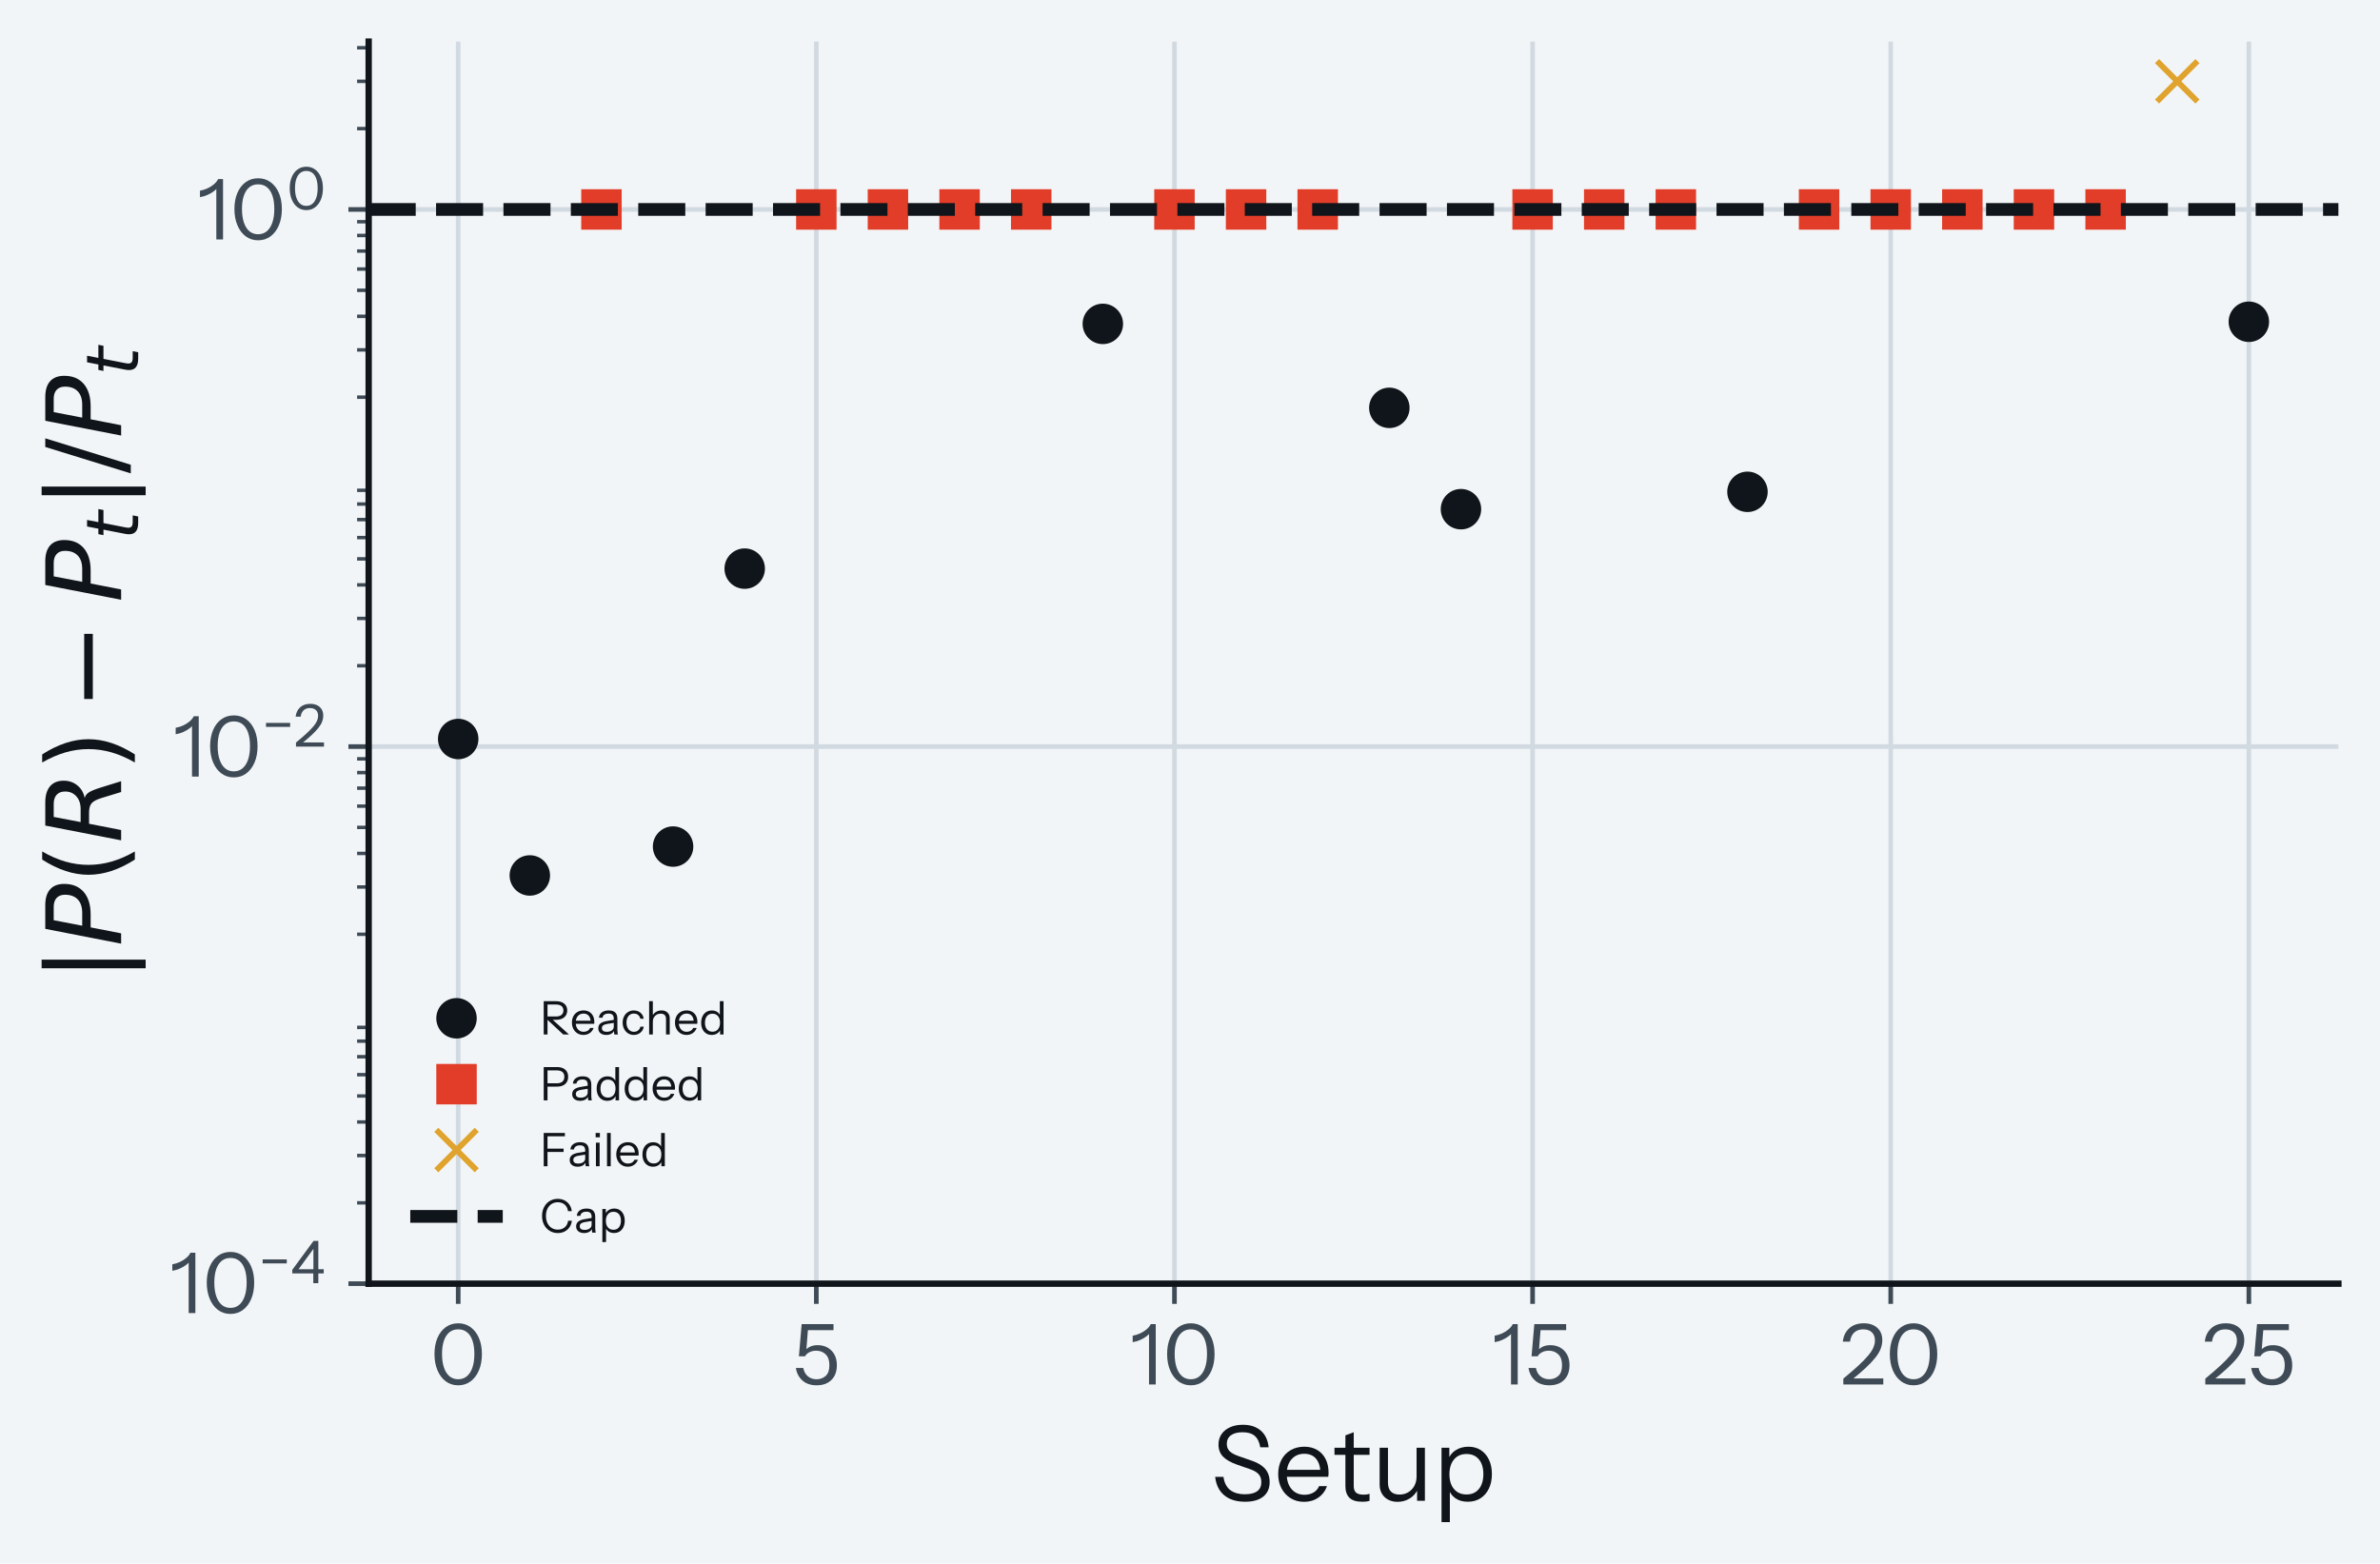
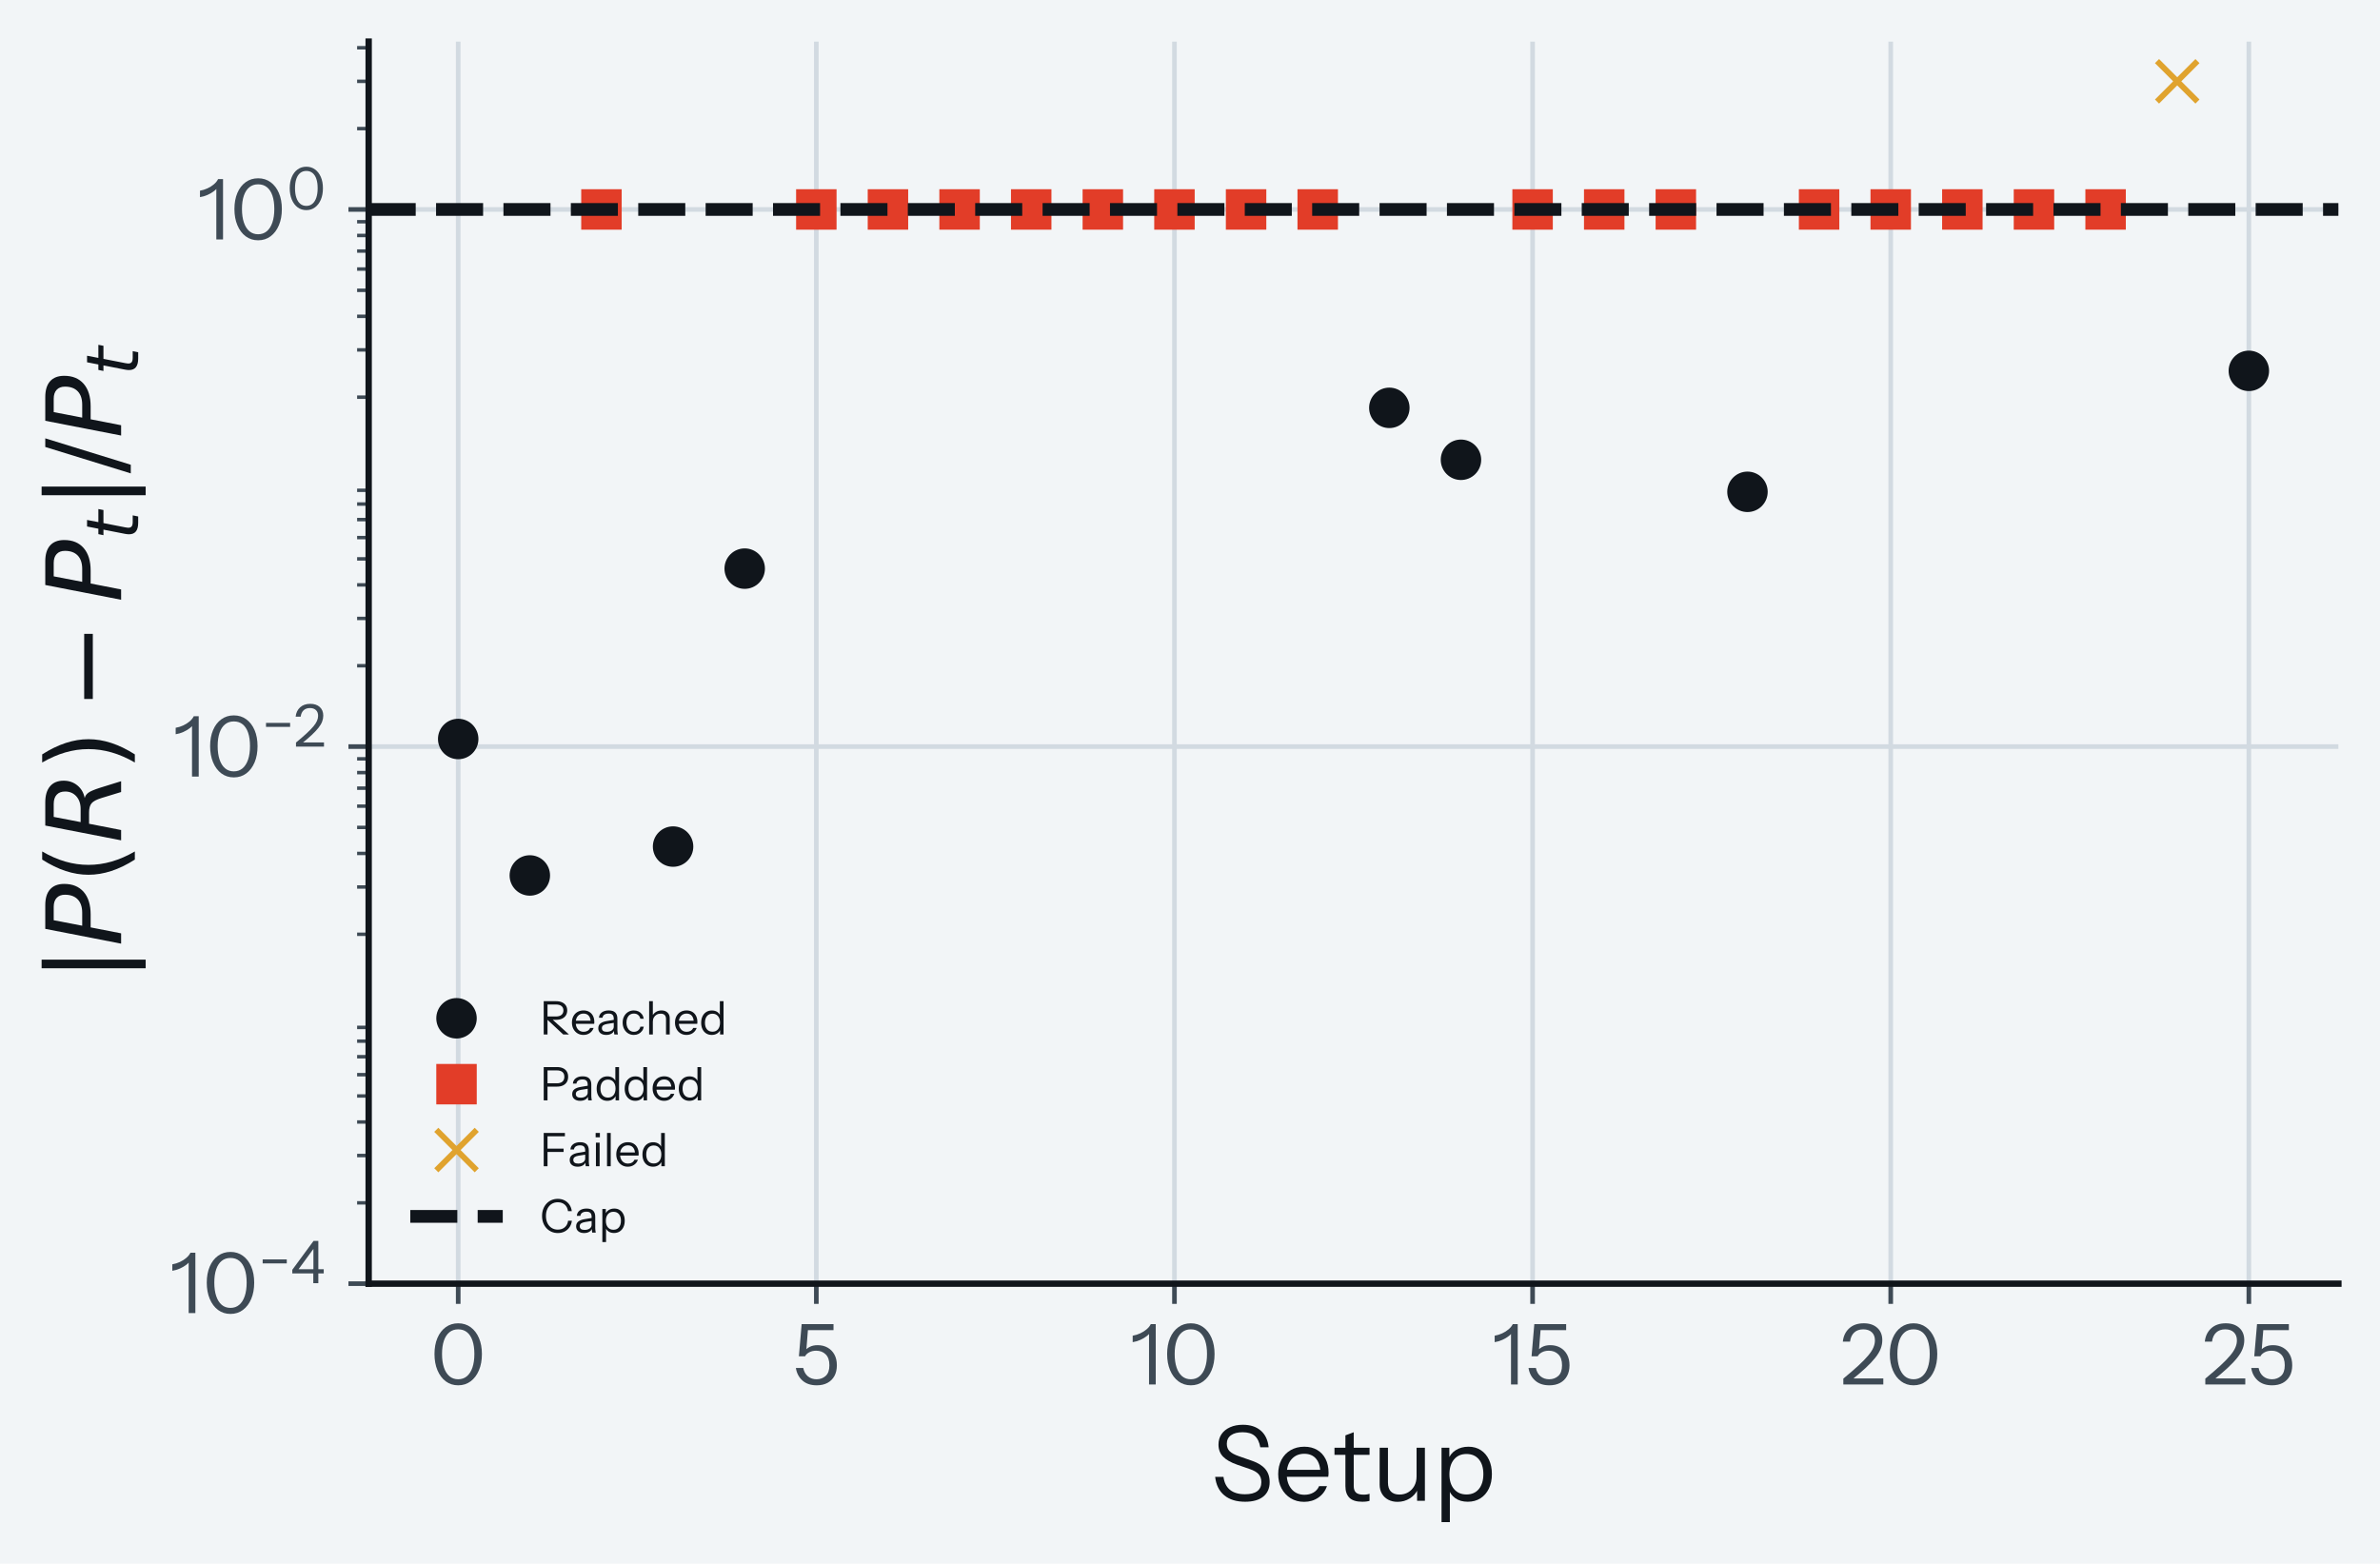
<svg xmlns="http://www.w3.org/2000/svg" xmlns:xlink="http://www.w3.org/1999/xlink" width="411.779pt" height="270.576pt" viewBox="0 0 411.779 270.576" version="1.1">
  <defs>
    <style type="text/css">*{stroke-linejoin: round; stroke-linecap: butt}</style>
  </defs>
  <g id="figure_1">
    <g id="patch_1">
      <path d="M 0 270.576  L 411.779 270.576  L 411.779 0  L 0 0  z " style="fill: #f2f5f7" />
    </g>
    <g id="axes_1">
      <g id="patch_2">
        <path d="M 63.785 222.116  L 404.579 222.116  L 404.579 7.2  L 63.785 7.2  z " style="fill: #f2f5f7" />
      </g>
      <g id="matplotlib.axis_1">
        <g id="xtick_1">
          <g id="line2d_1">
            <path d="M 79.276 222.116  L 79.276 7.2  " clip-path="url(#p73567a2a23)" style="fill: none; stroke: #d2dae1; stroke-width: 0.8; stroke-linecap: square" />
          </g>
          <g id="line2d_2">
            <defs>
              <path id="m2a301ba8c9" d="M 0 0  L 0 3.5  " style="stroke: #3e4a55; stroke-width: 0.8" />
            </defs>
            <g>
              <use xlink:href="#m2a301ba8c9" x="79.276" y="222.116" style="fill: #3e4a55; stroke: #3e4a55; stroke-width: 0.8" />
            </g>
          </g>
          <g id="text_1">
            <g style="fill: #3e4a55" transform="translate(74.44758 239.5564) scale(0.145 -0.145)">
              <defs>
                <path id="InstrumentSans-Regular-30" d="M 2131 -64  Q 1587 -64 1180 240  Q 774 544 547 1085  Q 320 1626 320 2323  Q 320 3021 544 3549  Q 768 4077 1177 4374  Q 1587 4672 2131 4672  Q 2675 4672 3081 4374  Q 3488 4077 3715 3549  Q 3942 3021 3942 2323  Q 3942 1619 3715 1081  Q 3488 544 3081 240  Q 2675 -64 2131 -64  z M 2131 397  Q 2522 397 2797 630  Q 3072 864 3219 1296  Q 3366 1728 3366 2330  Q 3366 2925 3222 3347  Q 3078 3770 2803 3990  Q 2528 4211 2131 4211  Q 1734 4211 1459 3987  Q 1184 3763 1040 3344  Q 896 2925 896 2330  Q 896 1728 1043 1293  Q 1190 858 1465 627  Q 1741 397 2131 397  z " transform="scale(0.015625)" />
              </defs>
              <use xlink:href="#InstrumentSans-Regular-30" />
            </g>
          </g>
        </g>
        <g id="xtick_2">
          <g id="line2d_3">
            <path d="M 141.238 222.116  L 141.238 7.2  " clip-path="url(#p73567a2a23)" style="fill: none; stroke: #d2dae1; stroke-width: 0.8; stroke-linecap: square" />
          </g>
          <g id="line2d_4">
            <g>
              <use xlink:href="#m2a301ba8c9" x="141.238" y="222.116" style="fill: #3e4a55; stroke: #3e4a55; stroke-width: 0.8" />
            </g>
          </g>
          <g id="text_2">
            <g style="fill: #3e4a55" transform="translate(137.0762 239.5564) scale(0.145 -0.145)">
              <defs>
                <path id="InstrumentSans-Regular-35" d="M 1869 -64  Q 1184 -64 774 304  Q 365 672 275 1261  L 838 1261  Q 922 845 1194 621  Q 1466 397 1856 397  Q 2266 397 2550 653  Q 2835 909 2835 1466  Q 2835 2022 2550 2300  Q 2266 2579 1830 2579  Q 1517 2579 1286 2451  Q 1056 2323 979 2150  L 506 2150  L 717 4608  L 3149 4608  L 3149 4147  L 1030 4147  L 1210 4339  L 1062 2483  L 941 2528  Q 1056 2720 1312 2861  Q 1568 3002 1939 3002  Q 2368 3002 2697 2816  Q 3027 2630 3216 2288  Q 3405 1946 3405 1466  Q 3405 986 3216 643  Q 3027 301 2684 118  Q 2342 -64 1869 -64  z " transform="scale(0.015625)" />
              </defs>
              <use xlink:href="#InstrumentSans-Regular-35" />
            </g>
          </g>
        </g>
        <g id="xtick_3">
          <g id="line2d_5">
            <path d="M 203.201 222.116  L 203.201 7.2  " clip-path="url(#p73567a2a23)" style="fill: none; stroke: #d2dae1; stroke-width: 0.8; stroke-linecap: square" />
          </g>
          <g id="line2d_6">
            <g>
              <use xlink:href="#m2a301ba8c9" x="203.201" y="222.116" style="fill: #3e4a55; stroke: #3e4a55; stroke-width: 0.8" />
            </g>
          </g>
          <g id="text_3">
            <g style="fill: #3e4a55" transform="translate(195.5383 239.5564) scale(0.145 -0.145)">
              <defs>
                <path id="InstrumentSans-Regular-31" d="M 1440 0  L 1440 4083  L 1574 4051  Q 1498 3878 1280 3705  Q 1062 3533 777 3405  Q 493 3277 192 3232  L 192 3725  Q 493 3776 768 3904  Q 1043 4032 1257 4214  Q 1472 4397 1574 4608  L 1952 4608  L 1952 0  L 1440 0  z " transform="scale(0.015625)" />
              </defs>
              <use xlink:href="#InstrumentSans-Regular-31" />
              <use xlink:href="#InstrumentSans-Regular-30" transform="translate(39.09999 0)" />
            </g>
          </g>
        </g>
        <g id="xtick_4">
          <g id="line2d_7">
            <path d="M 265.163 222.116  L 265.163 7.2  " clip-path="url(#p73567a2a23)" style="fill: none; stroke: #d2dae1; stroke-width: 0.8; stroke-linecap: square" />
          </g>
          <g id="line2d_8">
            <g>
              <use xlink:href="#m2a301ba8c9" x="265.163" y="222.116" style="fill: #3e4a55; stroke: #3e4a55; stroke-width: 0.8" />
            </g>
          </g>
          <g id="text_4">
            <g style="fill: #3e4a55" transform="translate(258.1669 239.5564) scale(0.145 -0.145)">
              <use xlink:href="#InstrumentSans-Regular-31" />
              <use xlink:href="#InstrumentSans-Regular-35" transform="translate(39.09999 0)" />
            </g>
          </g>
        </g>
        <g id="xtick_5">
          <g id="line2d_9">
            <path d="M 327.126 222.116  L 327.126 7.2  " clip-path="url(#p73567a2a23)" style="fill: none; stroke: #d2dae1; stroke-width: 0.8; stroke-linecap: square" />
          </g>
          <g id="line2d_10">
            <g>
              <use xlink:href="#m2a301ba8c9" x="327.126" y="222.116" style="fill: #3e4a55; stroke: #3e4a55; stroke-width: 0.8" />
            </g>
          </g>
          <g id="text_5">
            <g style="fill: #3e4a55" transform="translate(318.3464 239.5564) scale(0.145 -0.145)">
              <defs>
                <path id="InstrumentSans-Regular-32" d="M 256 0  L 256 448  Q 947 1018 1411 1446  Q 1875 1875 2153 2208  Q 2432 2541 2550 2819  Q 2669 3098 2669 3366  Q 2669 3763 2432 3987  Q 2195 4211 1779 4211  Q 1350 4211 1088 3968  Q 826 3725 768 3270  L 218 3270  Q 282 3898 701 4285  Q 1120 4672 1818 4672  Q 2464 4672 2848 4326  Q 3232 3981 3232 3379  Q 3232 3053 3107 2726  Q 2982 2400 2697 2041  Q 2413 1683 1949 1251  Q 1485 819 800 275  L 678 461  L 3309 461  L 3309 0  L 256 0  z " transform="scale(0.015625)" />
              </defs>
              <use xlink:href="#InstrumentSans-Regular-32" />
              <use xlink:href="#InstrumentSans-Regular-30" transform="translate(54.49999 0)" />
            </g>
          </g>
        </g>
        <g id="xtick_6">
          <g id="line2d_11">
            <path d="M 389.088 222.116  L 389.088 7.2  " clip-path="url(#p73567a2a23)" style="fill: none; stroke: #d2dae1; stroke-width: 0.8; stroke-linecap: square" />
          </g>
          <g id="line2d_12">
            <g>
              <use xlink:href="#m2a301ba8c9" x="389.088" y="222.116" style="fill: #3e4a55; stroke: #3e4a55; stroke-width: 0.8" />
            </g>
          </g>
          <g id="text_6">
            <g style="fill: #3e4a55" transform="translate(380.975 239.5564) scale(0.145 -0.145)">
              <use xlink:href="#InstrumentSans-Regular-32" />
              <use xlink:href="#InstrumentSans-Regular-35" transform="translate(54.49999 0)" />
            </g>
          </g>
        </g>
        <g id="text_7">
          <g style="fill: #10151b" transform="translate(209.4854 259.6857) scale(0.18 -0.18)">
            <defs>
              <path id="InstrumentSans-Regular-53" d="M 2112 -58  Q 1306 -58 829 339  Q 352 736 269 1472  L 781 1472  Q 851 941 1184 672  Q 1517 403 2106 403  Q 2605 403 2857 592  Q 3110 781 3110 1146  Q 3110 1459 2937 1644  Q 2765 1830 2400 1952  L 1626 2221  Q 1037 2426 755 2717  Q 474 3008 474 3456  Q 474 3827 659 4099  Q 845 4371 1184 4524  Q 1523 4678 1971 4678  Q 2662 4678 3078 4316  Q 3494 3955 3558 3290  L 3046 3290  Q 2963 3770 2704 3994  Q 2445 4218 1958 4218  Q 1498 4218 1242 4032  Q 986 3846 986 3507  Q 986 3219 1165 3046  Q 1344 2874 1722 2746  L 2547 2458  Q 3085 2272 3353 1955  Q 3622 1638 3622 1152  Q 3622 576 3228 259  Q 2835 -58 2112 -58  z " transform="scale(0.015625)" />
              <path id="InstrumentSans-Regular-65" d="M 1850 -64  Q 1382 -64 1024 157  Q 666 378 461 762  Q 256 1146 256 1645  Q 256 2144 457 2525  Q 659 2906 1024 3117  Q 1389 3328 1862 3328  Q 2317 3328 2653 3129  Q 2989 2931 3171 2572  Q 3354 2214 3354 1728  Q 3354 1664 3350 1606  Q 3347 1549 3334 1478  L 640 1478  L 640 1907  L 3021 1907  L 2854 1670  Q 2854 2259 2595 2576  Q 2336 2893 1862 2893  Q 1376 2893 1078 2557  Q 781 2221 781 1651  Q 781 1069 1078 720  Q 1376 371 1875 371  Q 2189 371 2425 508  Q 2662 646 2771 902  L 3258 902  Q 3098 454 2723 195  Q 2349 -64 1850 -64  z " transform="scale(0.015625)" />
              <path id="InstrumentSans-Regular-74" d="M 1818 -58  Q 1274 -58 1027 188  Q 781 435 781 902  L 781 4026  L 1293 4218  L 1293 909  Q 1293 634 1433 506  Q 1574 378 1894 378  Q 2022 378 2115 394  Q 2208 410 2266 435  L 2266 0  Q 2202 -26 2083 -42  Q 1965 -58 1818 -58  z M 109 2829  L 109 3264  L 2266 3264  L 2266 2829  L 109 2829  z " transform="scale(0.015625)" />
              <path id="InstrumentSans-Regular-75" d="M 1574 -64  Q 1254 -64 1004 67  Q 755 198 614 438  Q 474 678 474 992  L 474 3264  L 986 3264  L 986 1126  Q 986 755 1168 569  Q 1350 384 1690 384  Q 1997 384 2233 525  Q 2470 666 2608 918  Q 2746 1171 2746 1498  L 2829 723  Q 2669 358 2329 147  Q 1990 -64 1574 -64  z M 2778 0  L 2778 768  L 2746 768  L 2746 3264  L 3258 3264  L 3258 0  L 2778 0  z " transform="scale(0.015625)" />
              <path id="InstrumentSans-Regular-70" d="M 2125 -58  Q 1664 -58 1350 166  Q 1037 390 922 800  L 1024 813  L 1024 -1312  L 512 -1312  L 512 3264  L 992 3264  L 992 2502  L 922 2522  Q 1043 2899 1382 3113  Q 1722 3328 2170 3328  Q 2605 3328 2928 3117  Q 3251 2906 3430 2528  Q 3610 2150 3610 1645  Q 3610 1133 3424 749  Q 3238 365 2905 153  Q 2573 -58 2125 -58  z M 2048 390  Q 2534 390 2809 726  Q 3085 1062 3085 1645  Q 3085 2221 2809 2550  Q 2534 2880 2048 2880  Q 1562 2880 1280 2544  Q 998 2208 998 1626  Q 998 1056 1280 723  Q 1562 390 2048 390  z " transform="scale(0.015625)" />
            </defs>
            <use xlink:href="#InstrumentSans-Regular-53" />
            <use xlink:href="#InstrumentSans-Regular-65" transform="translate(60.79999 0)" />
            <use xlink:href="#InstrumentSans-Regular-74" transform="translate(117.2 0)" />
            <use xlink:href="#InstrumentSans-Regular-75" transform="translate(154.9 0)" />
            <use xlink:href="#InstrumentSans-Regular-70" transform="translate(213.8 0)" />
          </g>
        </g>
      </g>
      <g id="matplotlib.axis_2">
        <g id="ytick_1">
          <g id="line2d_13">
            <path d="M 63.785 222.116  L 404.579 222.116  " clip-path="url(#p73567a2a23)" style="fill: none; stroke: #d2dae1; stroke-width: 0.8; stroke-linecap: square" />
          </g>
          <g id="line2d_14">
            <defs>
              <path id="me776a80f98" d="M 0 0  L -3.5 0  " style="stroke: #3e4a55; stroke-width: 0.8" />
            </defs>
            <g>
              <use xlink:href="#me776a80f98" x="63.785" y="222.116" style="fill: #3e4a55; stroke: #3e4a55; stroke-width: 0.8" />
            </g>
          </g>
          <g id="text_8">
            <g style="fill: #3e4a55" transform="translate(29.38 227.3364) scale(0.145 -0.145)">
              <defs>
                <path id="InstrumentSans-Regular-2212" d="M 384 2157  L 384 2592  L 3014 2592  L 3014 2157  L 384 2157  z " transform="scale(0.015625)" />
                <path id="InstrumentSans-Regular-34" d="M 2509 0  L 2509 1216  L 2522 1344  L 2522 3974  L 2694 3974  L 749 1312  L 576 1523  L 3648 1523  L 3648 1062  L 218 1062  L 218 1459  L 2534 4608  L 3059 4608  L 3059 0  L 2509 0  z " transform="scale(0.015625)" />
              </defs>
              <use xlink:href="#InstrumentSans-Regular-31" transform="translate(0 0.9)" />
              <use xlink:href="#InstrumentSans-Regular-30" transform="translate(39.09999 0.9)" />
              <use xlink:href="#InstrumentSans-Regular-2212" transform="translate(106.5925 36.6) scale(0.7)" />
              <use xlink:href="#InstrumentSans-Regular-34" transform="translate(143.7625 36.6) scale(0.7)" />
            </g>
          </g>
        </g>
        <g id="ytick_2">
          <g id="line2d_15">
            <path d="M 63.785 129.179  L 404.579 129.179  " clip-path="url(#p73567a2a23)" style="fill: none; stroke: #d2dae1; stroke-width: 0.8; stroke-linecap: square" />
          </g>
          <g id="line2d_16">
            <g>
              <use xlink:href="#me776a80f98" x="63.785" y="129.179" style="fill: #3e4a55; stroke: #3e4a55; stroke-width: 0.8" />
            </g>
          </g>
          <g id="text_9">
            <g style="fill: #3e4a55" transform="translate(29.96 134.399) scale(0.145 -0.145)">
              <use xlink:href="#InstrumentSans-Regular-31" transform="translate(0 0.2)" />
              <use xlink:href="#InstrumentSans-Regular-30" transform="translate(39.09999 0.2)" />
              <use xlink:href="#InstrumentSans-Regular-2212" transform="translate(106.5925 35.9) scale(0.7)" />
              <use xlink:href="#InstrumentSans-Regular-32" transform="translate(143.7625 35.9) scale(0.7)" />
            </g>
          </g>
        </g>
        <g id="ytick_3">
          <g id="line2d_17">
            <path d="M 63.785 36.242  L 404.579 36.242  " clip-path="url(#p73567a2a23)" style="fill: none; stroke: #d2dae1; stroke-width: 0.8; stroke-linecap: square" />
          </g>
          <g id="line2d_18">
            <g>
              <use xlink:href="#me776a80f98" x="63.785" y="36.242" style="fill: #3e4a55; stroke: #3e4a55; stroke-width: 0.8" />
            </g>
          </g>
          <g id="text_10">
            <g style="fill: #3e4a55" transform="translate(34.165 41.46173) scale(0.145 -0.145)">
              <use xlink:href="#InstrumentSans-Regular-31" transform="translate(0 0.2)" />
              <use xlink:href="#InstrumentSans-Regular-30" transform="translate(39.09999 0.2)" />
              <use xlink:href="#InstrumentSans-Regular-30" transform="translate(106.5925 35.9) scale(0.7)" />
            </g>
          </g>
        </g>
        <g id="ytick_4">
          <g id="line2d_19">
            <defs>
              <path id="mc28c0771e6" d="M 0 0  L -2 0  " style="stroke: #3e4a55; stroke-width: 0.6" />
            </defs>
            <g>
              <use xlink:href="#mc28c0771e6" x="63.785" y="208.128" style="fill: #3e4a55; stroke: #3e4a55; stroke-width: 0.6" />
            </g>
          </g>
        </g>
        <g id="ytick_5">
          <g id="line2d_20">
            <g>
              <use xlink:href="#mc28c0771e6" x="63.785" y="199.945" style="fill: #3e4a55; stroke: #3e4a55; stroke-width: 0.6" />
            </g>
          </g>
        </g>
        <g id="ytick_6">
          <g id="line2d_21">
            <g>
              <use xlink:href="#mc28c0771e6" x="63.785" y="194.139" style="fill: #3e4a55; stroke: #3e4a55; stroke-width: 0.6" />
            </g>
          </g>
        </g>
        <g id="ytick_7">
          <g id="line2d_22">
            <g>
              <use xlink:href="#mc28c0771e6" x="63.785" y="189.636" style="fill: #3e4a55; stroke: #3e4a55; stroke-width: 0.6" />
            </g>
          </g>
        </g>
        <g id="ytick_8">
          <g id="line2d_23">
            <g>
              <use xlink:href="#mc28c0771e6" x="63.785" y="185.957" style="fill: #3e4a55; stroke: #3e4a55; stroke-width: 0.6" />
            </g>
          </g>
        </g>
        <g id="ytick_9">
          <g id="line2d_24">
            <g>
              <use xlink:href="#mc28c0771e6" x="63.785" y="182.846" style="fill: #3e4a55; stroke: #3e4a55; stroke-width: 0.6" />
            </g>
          </g>
        </g>
        <g id="ytick_10">
          <g id="line2d_25">
            <g>
              <use xlink:href="#mc28c0771e6" x="63.785" y="180.151" style="fill: #3e4a55; stroke: #3e4a55; stroke-width: 0.6" />
            </g>
          </g>
        </g>
        <g id="ytick_11">
          <g id="line2d_26">
            <g>
              <use xlink:href="#mc28c0771e6" x="63.785" y="177.774" style="fill: #3e4a55; stroke: #3e4a55; stroke-width: 0.6" />
            </g>
          </g>
        </g>
        <g id="ytick_12">
          <g id="line2d_27">
            <g>
              <use xlink:href="#mc28c0771e6" x="63.785" y="161.659" style="fill: #3e4a55; stroke: #3e4a55; stroke-width: 0.6" />
            </g>
          </g>
        </g>
        <g id="ytick_13">
          <g id="line2d_28">
            <g>
              <use xlink:href="#mc28c0771e6" x="63.785" y="153.477" style="fill: #3e4a55; stroke: #3e4a55; stroke-width: 0.6" />
            </g>
          </g>
        </g>
        <g id="ytick_14">
          <g id="line2d_29">
            <g>
              <use xlink:href="#mc28c0771e6" x="63.785" y="147.671" style="fill: #3e4a55; stroke: #3e4a55; stroke-width: 0.6" />
            </g>
          </g>
        </g>
        <g id="ytick_15">
          <g id="line2d_30">
            <g>
              <use xlink:href="#mc28c0771e6" x="63.785" y="143.168" style="fill: #3e4a55; stroke: #3e4a55; stroke-width: 0.6" />
            </g>
          </g>
        </g>
        <g id="ytick_16">
          <g id="line2d_31">
            <g>
              <use xlink:href="#mc28c0771e6" x="63.785" y="139.488" style="fill: #3e4a55; stroke: #3e4a55; stroke-width: 0.6" />
            </g>
          </g>
        </g>
        <g id="ytick_17">
          <g id="line2d_32">
            <g>
              <use xlink:href="#mc28c0771e6" x="63.785" y="136.377" style="fill: #3e4a55; stroke: #3e4a55; stroke-width: 0.6" />
            </g>
          </g>
        </g>
        <g id="ytick_18">
          <g id="line2d_33">
            <g>
              <use xlink:href="#mc28c0771e6" x="63.785" y="133.682" style="fill: #3e4a55; stroke: #3e4a55; stroke-width: 0.6" />
            </g>
          </g>
        </g>
        <g id="ytick_19">
          <g id="line2d_34">
            <g>
              <use xlink:href="#mc28c0771e6" x="63.785" y="131.305" style="fill: #3e4a55; stroke: #3e4a55; stroke-width: 0.6" />
            </g>
          </g>
        </g>
        <g id="ytick_20">
          <g id="line2d_35">
            <g>
              <use xlink:href="#mc28c0771e6" x="63.785" y="115.191" style="fill: #3e4a55; stroke: #3e4a55; stroke-width: 0.6" />
            </g>
          </g>
        </g>
        <g id="ytick_21">
          <g id="line2d_36">
            <g>
              <use xlink:href="#mc28c0771e6" x="63.785" y="107.008" style="fill: #3e4a55; stroke: #3e4a55; stroke-width: 0.6" />
            </g>
          </g>
        </g>
        <g id="ytick_22">
          <g id="line2d_37">
            <g>
              <use xlink:href="#mc28c0771e6" x="63.785" y="101.202" style="fill: #3e4a55; stroke: #3e4a55; stroke-width: 0.6" />
            </g>
          </g>
        </g>
        <g id="ytick_23">
          <g id="line2d_38">
            <g>
              <use xlink:href="#mc28c0771e6" x="63.785" y="96.699" style="fill: #3e4a55; stroke: #3e4a55; stroke-width: 0.6" />
            </g>
          </g>
        </g>
        <g id="ytick_24">
          <g id="line2d_39">
            <g>
              <use xlink:href="#mc28c0771e6" x="63.785" y="93.019" style="fill: #3e4a55; stroke: #3e4a55; stroke-width: 0.6" />
            </g>
          </g>
        </g>
        <g id="ytick_25">
          <g id="line2d_40">
            <g>
              <use xlink:href="#mc28c0771e6" x="63.785" y="89.908" style="fill: #3e4a55; stroke: #3e4a55; stroke-width: 0.6" />
            </g>
          </g>
        </g>
        <g id="ytick_26">
          <g id="line2d_41">
            <g>
              <use xlink:href="#mc28c0771e6" x="63.785" y="87.214" style="fill: #3e4a55; stroke: #3e4a55; stroke-width: 0.6" />
            </g>
          </g>
        </g>
        <g id="ytick_27">
          <g id="line2d_42">
            <g>
              <use xlink:href="#mc28c0771e6" x="63.785" y="84.837" style="fill: #3e4a55; stroke: #3e4a55; stroke-width: 0.6" />
            </g>
          </g>
        </g>
        <g id="ytick_28">
          <g id="line2d_43">
            <g>
              <use xlink:href="#mc28c0771e6" x="63.785" y="68.722" style="fill: #3e4a55; stroke: #3e4a55; stroke-width: 0.6" />
            </g>
          </g>
        </g>
        <g id="ytick_29">
          <g id="line2d_44">
            <g>
              <use xlink:href="#mc28c0771e6" x="63.785" y="60.539" style="fill: #3e4a55; stroke: #3e4a55; stroke-width: 0.6" />
            </g>
          </g>
        </g>
        <g id="ytick_30">
          <g id="line2d_45">
            <g>
              <use xlink:href="#mc28c0771e6" x="63.785" y="54.733" style="fill: #3e4a55; stroke: #3e4a55; stroke-width: 0.6" />
            </g>
          </g>
        </g>
        <g id="ytick_31">
          <g id="line2d_46">
            <g>
              <use xlink:href="#mc28c0771e6" x="63.785" y="50.23" style="fill: #3e4a55; stroke: #3e4a55; stroke-width: 0.6" />
            </g>
          </g>
        </g>
        <g id="ytick_32">
          <g id="line2d_47">
            <g>
              <use xlink:href="#mc28c0771e6" x="63.785" y="46.551" style="fill: #3e4a55; stroke: #3e4a55; stroke-width: 0.6" />
            </g>
          </g>
        </g>
        <g id="ytick_33">
          <g id="line2d_48">
            <g>
              <use xlink:href="#mc28c0771e6" x="63.785" y="43.44" style="fill: #3e4a55; stroke: #3e4a55; stroke-width: 0.6" />
            </g>
          </g>
        </g>
        <g id="ytick_34">
          <g id="line2d_49">
            <g>
              <use xlink:href="#mc28c0771e6" x="63.785" y="40.745" style="fill: #3e4a55; stroke: #3e4a55; stroke-width: 0.6" />
            </g>
          </g>
        </g>
        <g id="ytick_35">
          <g id="line2d_50">
            <g>
              <use xlink:href="#mc28c0771e6" x="63.785" y="38.368" style="fill: #3e4a55; stroke: #3e4a55; stroke-width: 0.6" />
            </g>
          </g>
        </g>
        <g id="ytick_36">
          <g id="line2d_51">
            <g>
              <use xlink:href="#mc28c0771e6" x="63.785" y="22.253" style="fill: #3e4a55; stroke: #3e4a55; stroke-width: 0.6" />
            </g>
          </g>
        </g>
        <g id="ytick_37">
          <g id="line2d_52">
            <g>
              <use xlink:href="#mc28c0771e6" x="63.785" y="14.071" style="fill: #3e4a55; stroke: #3e4a55; stroke-width: 0.6" />
            </g>
          </g>
        </g>
        <g id="ytick_38">
          <g id="line2d_53">
            <g>
              <use xlink:href="#mc28c0771e6" x="63.785" y="8.265" style="fill: #3e4a55; stroke: #3e4a55; stroke-width: 0.6" />
            </g>
          </g>
        </g>
        <g id="text_11">
          <g style="fill: #10151b" transform="translate(21.06 169.8282) rotate(-90) scale(0.18 -0.18)">
            <defs>
              <path id="DejaVuSans-7c" d="M 1344 4891  L 1344 -1509  L 813 -1509  L 813 4891  L 1344 4891  z " transform="scale(0.015625)" />
              <path id="DejaVuSans-Oblique-50" d="M 1081 4666  L 2541 4666  Q 3178 4666 3512 4369  Q 3847 4072 3847 3500  Q 3847 2731 3353 2303  Q 2859 1875 1966 1875  L 1172 1875  L 806 0  L 172 0  L 1081 4666  z M 1613 4147  L 1275 2394  L 2069 2394  Q 2606 2394 2893 2669  Q 3181 2944 3181 3456  Q 3181 3784 2986 3965  Q 2791 4147 2438 4147  L 1613 4147  z " transform="scale(0.015625)" />
              <path id="DejaVuSans-28" d="M 1984 4856  Q 1566 4138 1362 3434  Q 1159 2731 1159 2009  Q 1159 1288 1364 580  Q 1569 -128 1984 -844  L 1484 -844  Q 1016 -109 783 600  Q 550 1309 550 2009  Q 550 2706 781 3412  Q 1013 4119 1484 4856  L 1984 4856  z " transform="scale(0.015625)" />
              <path id="DejaVuSans-Oblique-52" d="M 1613 4147  L 1294 2491  L 2106 2491  Q 2584 2491 2879 2755  Q 3175 3019 3175 3444  Q 3175 3784 2976 3965  Q 2778 4147 2406 4147  L 1613 4147  z M 2772 2241  Q 2972 2194 3105 2009  Q 3238 1825 3413 1275  L 3809 0  L 3144 0  L 2778 1197  Q 2638 1659 2453 1815  Q 2269 1972 1888 1972  L 1191 1972  L 806 0  L 172 0  L 1081 4666  L 2503 4666  Q 3150 4666 3495 4373  Q 3841 4081 3841 3531  Q 3841 3044 3547 2687  Q 3253 2331 2772 2241  z " transform="scale(0.015625)" />
              <path id="DejaVuSans-29" d="M 513 4856  L 1013 4856  Q 1481 4119 1714 3412  Q 1947 2706 1947 2009  Q 1947 1309 1714 600  Q 1481 -109 1013 -844  L 513 -844  Q 928 -128 1133 580  Q 1338 1288 1338 2009  Q 1338 2731 1133 3434  Q 928 4138 513 4856  z " transform="scale(0.015625)" />
              <path id="DejaVuSans-2212" d="M 678 2272  L 4684 2272  L 4684 1741  L 678 1741  L 678 2272  z " transform="scale(0.015625)" />
              <path id="DejaVuSans-Oblique-74" d="M 2706 3500  L 2619 3053  L 1472 3053  L 1100 1153  Q 1081 1047 1072 975  Q 1063 903 1063 863  Q 1063 663 1183 572  Q 1303 481 1569 481  L 2150 481  L 2053 0  L 1503 0  Q 991 0 739 200  Q 488 400 488 806  Q 488 878 497 964  Q 506 1050 525 1153  L 897 3053  L 409 3053  L 500 3500  L 978 3500  L 1172 4494  L 1747 4494  L 1556 3500  L 2706 3500  z " transform="scale(0.015625)" />
              <path id="DejaVuSans-2f" d="M 1625 4666  L 2156 4666  L 531 -594  L 0 -594  L 1625 4666  z " transform="scale(0.015625)" />
            </defs>
            <use xlink:href="#DejaVuSans-7c" transform="translate(0 0.578125)" />
            <use xlink:href="#DejaVuSans-Oblique-50" transform="translate(33.69141 0.578125)" />
            <use xlink:href="#DejaVuSans-28" transform="translate(93.99414 0.578125)" />
            <use xlink:href="#DejaVuSans-Oblique-52" transform="translate(133.0078 0.578125)" />
            <use xlink:href="#DejaVuSans-29" transform="translate(202.4902 0.578125)" />
            <use xlink:href="#DejaVuSans-2212" transform="translate(260.9863 0.578125)" />
            <use xlink:href="#DejaVuSans-Oblique-50" transform="translate(364.2578 0.578125)" />
            <use xlink:href="#DejaVuSans-Oblique-74" transform="translate(424.5605 -15.82812) scale(0.7)" />
            <use xlink:href="#DejaVuSans-7c" transform="translate(454.7412 0.578125)" />
            <use xlink:href="#DejaVuSans-2f" transform="translate(488.4326 0.578125)" />
            <use xlink:href="#DejaVuSans-Oblique-50" transform="translate(522.124 0.578125)" />
            <use xlink:href="#DejaVuSans-Oblique-74" transform="translate(582.4268 -15.82812) scale(0.7)" />
          </g>
        </g>
      </g>
      <g id="line2d_54">
        <defs>
          <path id="mcc07b83aa6" d="M 0 3  C 0.796 3 1.559 2.684 2.121 2.121  C 2.684 1.559 3 0.796 3 0  C 3 -0.796 2.684 -1.559 2.121 -2.121  C 1.559 -2.684 0.796 -3 0 -3  C -0.796 -3 -1.559 -2.684 -2.121 -2.121  C -2.684 -1.559 -3 -0.796 -3 0  C -3 0.796 -2.684 1.559 -2.121 2.121  C -1.559 2.684 -0.796 3 0 3  z " style="stroke: #10151b" />
        </defs>
        <g clip-path="url(#p73567a2a23)">
          <use xlink:href="#mcc07b83aa6" x="79.276" y="127.869" style="fill: #10151b; stroke: #10151b" />
          <use xlink:href="#mcc07b83aa6" x="91.668" y="151.481" style="fill: #10151b; stroke: #10151b" />
          <use xlink:href="#mcc07b83aa6" x="116.453" y="146.483" style="fill: #10151b; stroke: #10151b" />
          <use xlink:href="#mcc07b83aa6" x="128.846" y="98.389" style="fill: #10151b; stroke: #10151b" />
-           <use xlink:href="#mcc07b83aa6" x="190.808" y="56.042" style="fill: #10151b; stroke: #10151b" />
          <use xlink:href="#mcc07b83aa6" x="240.378" y="70.57" style="fill: #10151b; stroke: #10151b" />
-           <use xlink:href="#mcc07b83aa6" x="252.771" y="88.105" style="fill: #10151b; stroke: #10151b" />
+           <use xlink:href="#mcc07b83aa6" x="252.771" y="79.557" style="fill: #10151b; stroke: #10151b" />
          <use xlink:href="#mcc07b83aa6" x="302.341" y="85.101" style="fill: #10151b; stroke: #10151b" />
-           <use xlink:href="#mcc07b83aa6" x="389.088" y="55.675" style="fill: #10151b; stroke: #10151b" />
+           <use xlink:href="#mcc07b83aa6" x="389.088" y="64.169" style="fill: #10151b; stroke: #10151b" />
        </g>
      </g>
      <g id="line2d_55">
        <defs>
          <path id="m4cc2f1b43c" d="M -3 3  L 3 3  L 3 -3  L -3 -3  z " style="stroke: #e23d28; stroke-linejoin: miter" />
        </defs>
        <g clip-path="url(#p73567a2a23)">
          <use xlink:href="#m4cc2f1b43c" x="104.061" y="36.242" style="fill: #e23d28; stroke: #e23d28; stroke-linejoin: miter" />
          <use xlink:href="#m4cc2f1b43c" x="141.238" y="36.242" style="fill: #e23d28; stroke: #e23d28; stroke-linejoin: miter" />
          <use xlink:href="#m4cc2f1b43c" x="153.631" y="36.242" style="fill: #e23d28; stroke: #e23d28; stroke-linejoin: miter" />
          <use xlink:href="#m4cc2f1b43c" x="166.023" y="36.242" style="fill: #e23d28; stroke: #e23d28; stroke-linejoin: miter" />
          <use xlink:href="#m4cc2f1b43c" x="178.416" y="36.242" style="fill: #e23d28; stroke: #e23d28; stroke-linejoin: miter" />
+           <use xlink:href="#m4cc2f1b43c" x="190.808" y="36.242" style="fill: #e23d28; stroke: #e23d28; stroke-linejoin: miter" />
          <use xlink:href="#m4cc2f1b43c" x="203.201" y="36.242" style="fill: #e23d28; stroke: #e23d28; stroke-linejoin: miter" />
          <use xlink:href="#m4cc2f1b43c" x="215.593" y="36.242" style="fill: #e23d28; stroke: #e23d28; stroke-linejoin: miter" />
          <use xlink:href="#m4cc2f1b43c" x="227.986" y="36.242" style="fill: #e23d28; stroke: #e23d28; stroke-linejoin: miter" />
          <use xlink:href="#m4cc2f1b43c" x="265.163" y="36.242" style="fill: #e23d28; stroke: #e23d28; stroke-linejoin: miter" />
          <use xlink:href="#m4cc2f1b43c" x="277.556" y="36.242" style="fill: #e23d28; stroke: #e23d28; stroke-linejoin: miter" />
          <use xlink:href="#m4cc2f1b43c" x="289.948" y="36.242" style="fill: #e23d28; stroke: #e23d28; stroke-linejoin: miter" />
          <use xlink:href="#m4cc2f1b43c" x="314.733" y="36.242" style="fill: #e23d28; stroke: #e23d28; stroke-linejoin: miter" />
          <use xlink:href="#m4cc2f1b43c" x="327.126" y="36.242" style="fill: #e23d28; stroke: #e23d28; stroke-linejoin: miter" />
          <use xlink:href="#m4cc2f1b43c" x="339.518" y="36.242" style="fill: #e23d28; stroke: #e23d28; stroke-linejoin: miter" />
          <use xlink:href="#m4cc2f1b43c" x="351.911" y="36.242" style="fill: #e23d28; stroke: #e23d28; stroke-linejoin: miter" />
          <use xlink:href="#m4cc2f1b43c" x="364.303" y="36.242" style="fill: #e23d28; stroke: #e23d28; stroke-linejoin: miter" />
        </g>
      </g>
      <g id="line2d_56">
        <defs>
          <path id="maea7df744d" d="M -3.5 3.5  L 3.5 -3.5  M -3.5 -3.5  L 3.5 3.5  " style="stroke: #e0a32e" />
        </defs>
        <g clip-path="url(#p73567a2a23)">
          <use xlink:href="#maea7df744d" x="376.696" y="14.071" style="fill: #e0a32e; stroke: #e0a32e" />
        </g>
      </g>
      <g id="line2d_57">
        <path d="M 63.785 36.242  L 404.579 36.242  " clip-path="url(#p73567a2a23)" style="fill: none; stroke-dasharray: 8.14,3.52; stroke-dashoffset: 0; stroke: #10151b; stroke-width: 2.2" />
      </g>
      <g id="patch_3">
        <path d="M 63.785 222.116  L 63.785 7.2  " style="fill: none; stroke: #10151b; stroke-width: 1.1; stroke-linejoin: miter; stroke-linecap: square" />
      </g>
      <g id="patch_4">
        <path d="M 63.785 222.116  L 404.579 222.116  " style="fill: none; stroke: #10151b; stroke-width: 1.1; stroke-linejoin: miter; stroke-linecap: square" />
      </g>
      <g id="legend_1">
        <g id="line2d_58">
          <g>
            <use xlink:href="#mcc07b83aa6" x="78.985" y="176.196" style="fill: #10151b; stroke: #10151b" />
          </g>
        </g>
        <g id="text_12">
          <g style="fill: #10151b" transform="translate(93.385 178.9964) scale(0.08 -0.08)">
            <defs>
              <path id="InstrumentSans-Regular-52" d="M 550 0  L 550 4608  L 2253 4608  Q 2746 4608 3091 4448  Q 3437 4288 3619 4003  Q 3802 3718 3802 3328  Q 3802 2938 3619 2646  Q 3437 2355 3091 2192  Q 2746 2029 2253 2029  L 934 2029  L 934 2490  L 2234 2490  Q 2746 2490 3011 2714  Q 3277 2938 3277 3328  Q 3277 3712 3014 3929  Q 2752 4147 2234 4147  L 1075 4147  L 1075 0  L 550 0  z M 3251 0  L 800 2285  L 1517 2285  L 4045 0  L 3251 0  z " transform="scale(0.015625)" />
              <path id="InstrumentSans-Regular-61" d="M 2515 0  Q 2490 109 2480 249  Q 2470 390 2470 608  L 2438 608  L 2438 2170  Q 2438 2541 2268 2717  Q 2099 2893 1722 2893  Q 1350 2893 1129 2742  Q 909 2592 883 2317  L 390 2317  Q 422 2790 787 3059  Q 1152 3328 1741 3328  Q 2349 3328 2643 3040  Q 2938 2752 2938 2176  L 2938 608  Q 2938 467 2957 316  Q 2976 166 3008 0  L 2515 0  z M 1395 -64  Q 890 -64 592 182  Q 294 429 294 858  Q 294 1286 588 1523  Q 883 1760 1446 1856  L 2586 2048  L 2586 1626  L 1523 1459  Q 1165 1402 979 1267  Q 794 1133 794 877  Q 794 627 963 499  Q 1133 371 1466 371  Q 1894 371 2166 566  Q 2438 762 2438 1075  L 2522 621  Q 2419 294 2121 115  Q 1824 -64 1395 -64  z " transform="scale(0.015625)" />
              <path id="InstrumentSans-Regular-63" d="M 1805 -64  Q 1357 -64 1008 157  Q 659 378 457 765  Q 256 1152 256 1645  Q 256 2138 457 2515  Q 659 2893 1008 3110  Q 1357 3328 1798 3328  Q 2163 3328 2454 3187  Q 2746 3046 2934 2787  Q 3123 2528 3174 2182  L 2701 2182  Q 2637 2496 2406 2694  Q 2176 2893 1811 2893  Q 1498 2893 1267 2739  Q 1037 2586 909 2304  Q 781 2022 781 1645  Q 781 1267 909 979  Q 1037 691 1270 531  Q 1504 371 1818 371  Q 2170 371 2406 566  Q 2643 762 2707 1075  L 3181 1075  Q 3123 736 2928 477  Q 2733 218 2445 77  Q 2157 -64 1805 -64  z " transform="scale(0.015625)" />
              <path id="InstrumentSans-Regular-68" d="M 512 0  L 512 4608  L 1024 4608  L 1024 0  L 512 0  z M 2848 0  L 2848 2138  Q 2848 2509 2662 2694  Q 2477 2880 2112 2880  Q 1792 2880 1545 2739  Q 1299 2598 1161 2348  Q 1024 2099 1024 1766  L 941 2541  Q 1107 2906 1449 3117  Q 1792 3328 2227 3328  Q 2739 3328 3049 3037  Q 3360 2746 3360 2272  L 3360 0  L 2848 0  z " transform="scale(0.015625)" />
              <path id="InstrumentSans-Regular-64" d="M 2886 0  L 2886 762  L 2950 742  Q 2829 371 2505 153  Q 2182 -64 1734 -64  Q 1293 -64 963 147  Q 634 358 451 736  Q 269 1114 269 1619  Q 269 2131 454 2515  Q 640 2899 973 3110  Q 1306 3322 1754 3322  Q 2214 3322 2528 3098  Q 2842 2874 2957 2464  L 2854 2451  L 2854 4608  L 3366 4608  L 3366 0  L 2886 0  z M 1830 384  Q 2323 384 2601 720  Q 2880 1056 2880 1638  Q 2880 2208 2598 2541  Q 2317 2874 1830 2874  Q 1344 2874 1069 2541  Q 794 2208 794 1619  Q 794 1043 1069 713  Q 1344 384 1830 384  z " transform="scale(0.015625)" />
            </defs>
            <use xlink:href="#InstrumentSans-Regular-52" />
            <use xlink:href="#InstrumentSans-Regular-65" transform="translate(65.59999 0)" />
            <use xlink:href="#InstrumentSans-Regular-61" transform="translate(122 0)" />
            <use xlink:href="#InstrumentSans-Regular-63" transform="translate(175.3 0)" />
            <use xlink:href="#InstrumentSans-Regular-68" transform="translate(228.6 0)" />
            <use xlink:href="#InstrumentSans-Regular-65" transform="translate(288.5 0)" />
            <use xlink:href="#InstrumentSans-Regular-64" transform="translate(344.8999 0)" />
          </g>
        </g>
        <g id="line2d_59">
          <g>
            <use xlink:href="#m4cc2f1b43c" x="78.985" y="187.596" style="fill: #e23d28; stroke: #e23d28; stroke-linejoin: miter" />
          </g>
        </g>
        <g id="text_13">
          <g style="fill: #10151b" transform="translate(93.385 190.3964) scale(0.08 -0.08)">
            <defs>
              <path id="InstrumentSans-Regular-50" d="M 550 0  L 550 4608  L 2381 4608  Q 2874 4608 3219 4448  Q 3565 4288 3747 3987  Q 3930 3686 3930 3264  Q 3930 2842 3747 2538  Q 3565 2234 3219 2067  Q 2874 1901 2381 1901  L 934 1901  L 934 2362  L 2362 2362  Q 2874 2362 3139 2595  Q 3405 2829 3405 3264  Q 3405 3699 3142 3923  Q 2880 4147 2362 4147  L 1075 4147  L 1075 0  L 550 0  z " transform="scale(0.015625)" />
            </defs>
            <use xlink:href="#InstrumentSans-Regular-50" />
            <use xlink:href="#InstrumentSans-Regular-61" transform="translate(65.59999 0)" />
            <use xlink:href="#InstrumentSans-Regular-64" transform="translate(118.9 0)" />
            <use xlink:href="#InstrumentSans-Regular-64" transform="translate(179.5 0)" />
            <use xlink:href="#InstrumentSans-Regular-65" transform="translate(240.1 0)" />
            <use xlink:href="#InstrumentSans-Regular-64" transform="translate(296.5 0)" />
          </g>
        </g>
        <g id="line2d_60">
          <g>
            <use xlink:href="#maea7df744d" x="78.985" y="198.996" style="fill: #e0a32e; stroke: #e0a32e" />
          </g>
        </g>
        <g id="text_14">
          <g style="fill: #10151b" transform="translate(93.385 201.7964) scale(0.08 -0.08)">
            <defs>
              <path id="InstrumentSans-Regular-46" d="M 550 0  L 550 4608  L 1075 4608  L 1075 0  L 550 0  z M 819 1978  L 819 2438  L 3302 2438  L 3302 1978  L 819 1978  z M 819 4147  L 819 4608  L 3482 4608  L 3482 4147  L 819 4147  z " transform="scale(0.015625)" />
              <path id="InstrumentSans-Regular-69" d="M 512 0  L 512 3264  L 1024 3264  L 1024 0  L 512 0  z M 472 4006  L 472 4608  L 1061 4608  L 1061 4006  L 472 4006  z " transform="scale(0.015625)" />
              <path id="InstrumentSans-Regular-6c" d="M 512 0  L 512 4608  L 1024 4608  L 1024 0  L 512 0  z " transform="scale(0.015625)" />
            </defs>
            <use xlink:href="#InstrumentSans-Regular-46" />
            <use xlink:href="#InstrumentSans-Regular-61" transform="translate(60.2 0)" />
            <use xlink:href="#InstrumentSans-Regular-69" transform="translate(113.5 0)" />
            <use xlink:href="#InstrumentSans-Regular-6c" transform="translate(137.5 0)" />
            <use xlink:href="#InstrumentSans-Regular-65" transform="translate(161.5 0)" />
            <use xlink:href="#InstrumentSans-Regular-64" transform="translate(217.8999 0)" />
          </g>
        </g>
        <g id="line2d_61">
          <path d="M 70.985 210.476  L 78.985 210.476  L 86.985 210.476  " style="fill: none; stroke-dasharray: 8.14,3.52; stroke-dashoffset: 0; stroke: #10151b; stroke-width: 2.2" />
        </g>
        <g id="text_15">
          <g style="fill: #10151b" transform="translate(93.385 213.2764) scale(0.08 -0.08)">
            <defs>
              <path id="InstrumentSans-Regular-43" d="M 2502 -64  Q 2029 -64 1629 112  Q 1229 288 934 605  Q 640 922 480 1354  Q 320 1786 320 2304  Q 320 2822 480 3254  Q 640 3686 931 4003  Q 1222 4320 1622 4496  Q 2022 4672 2496 4672  Q 3014 4672 3427 4461  Q 3840 4250 4105 3866  Q 4371 3482 4435 2970  L 3910 2970  Q 3834 3539 3459 3868  Q 3085 4198 2502 4198  Q 2010 4198 1638 3958  Q 1267 3718 1062 3292  Q 858 2867 858 2304  Q 858 1741 1062 1315  Q 1267 890 1638 650  Q 2010 410 2496 410  Q 3091 410 3472 742  Q 3853 1075 3923 1638  L 4448 1638  Q 4384 1126 4118 742  Q 3853 358 3440 147  Q 3027 -64 2502 -64  z " transform="scale(0.015625)" />
            </defs>
            <use xlink:href="#InstrumentSans-Regular-43" />
            <use xlink:href="#InstrumentSans-Regular-61" transform="translate(74.09999 0)" />
            <use xlink:href="#InstrumentSans-Regular-70" transform="translate(127.4 0)" />
          </g>
        </g>
      </g>
    </g>
  </g>
  <defs>
    <clipPath id="p73567a2a23">
      <rect x="63.785" y="7.2" width="340.794" height="214.916" />
    </clipPath>
  </defs>
</svg>
